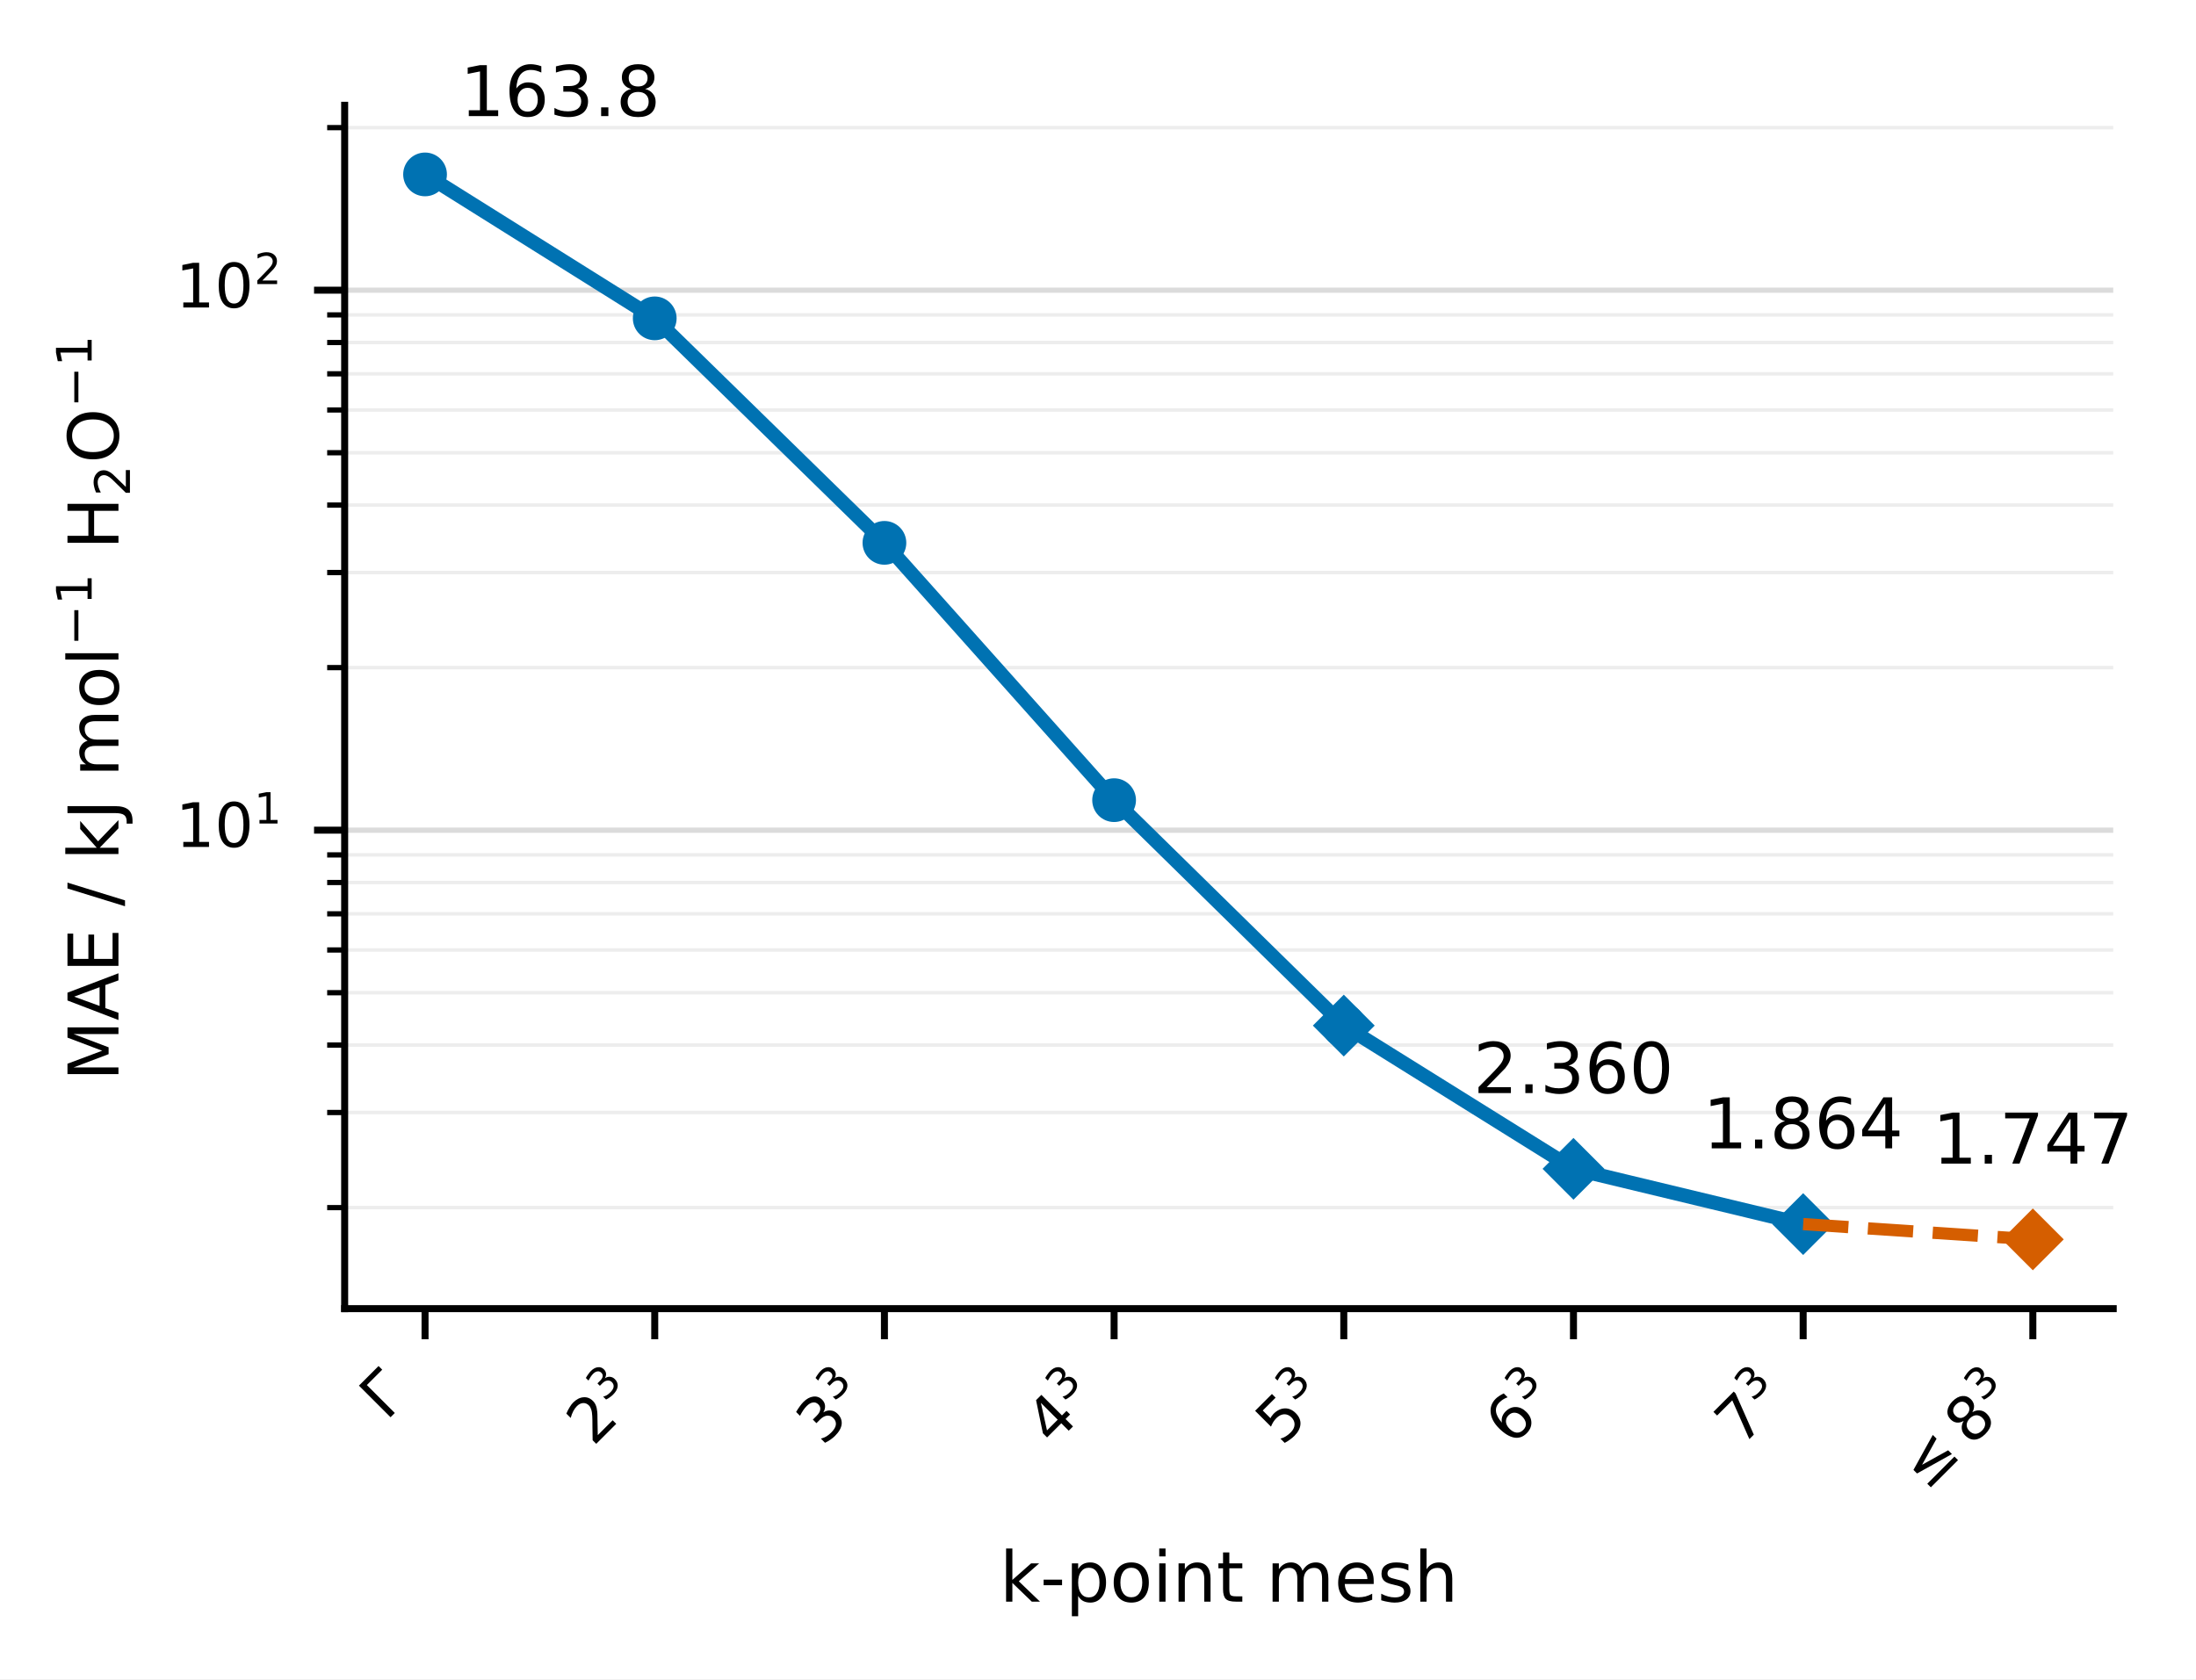
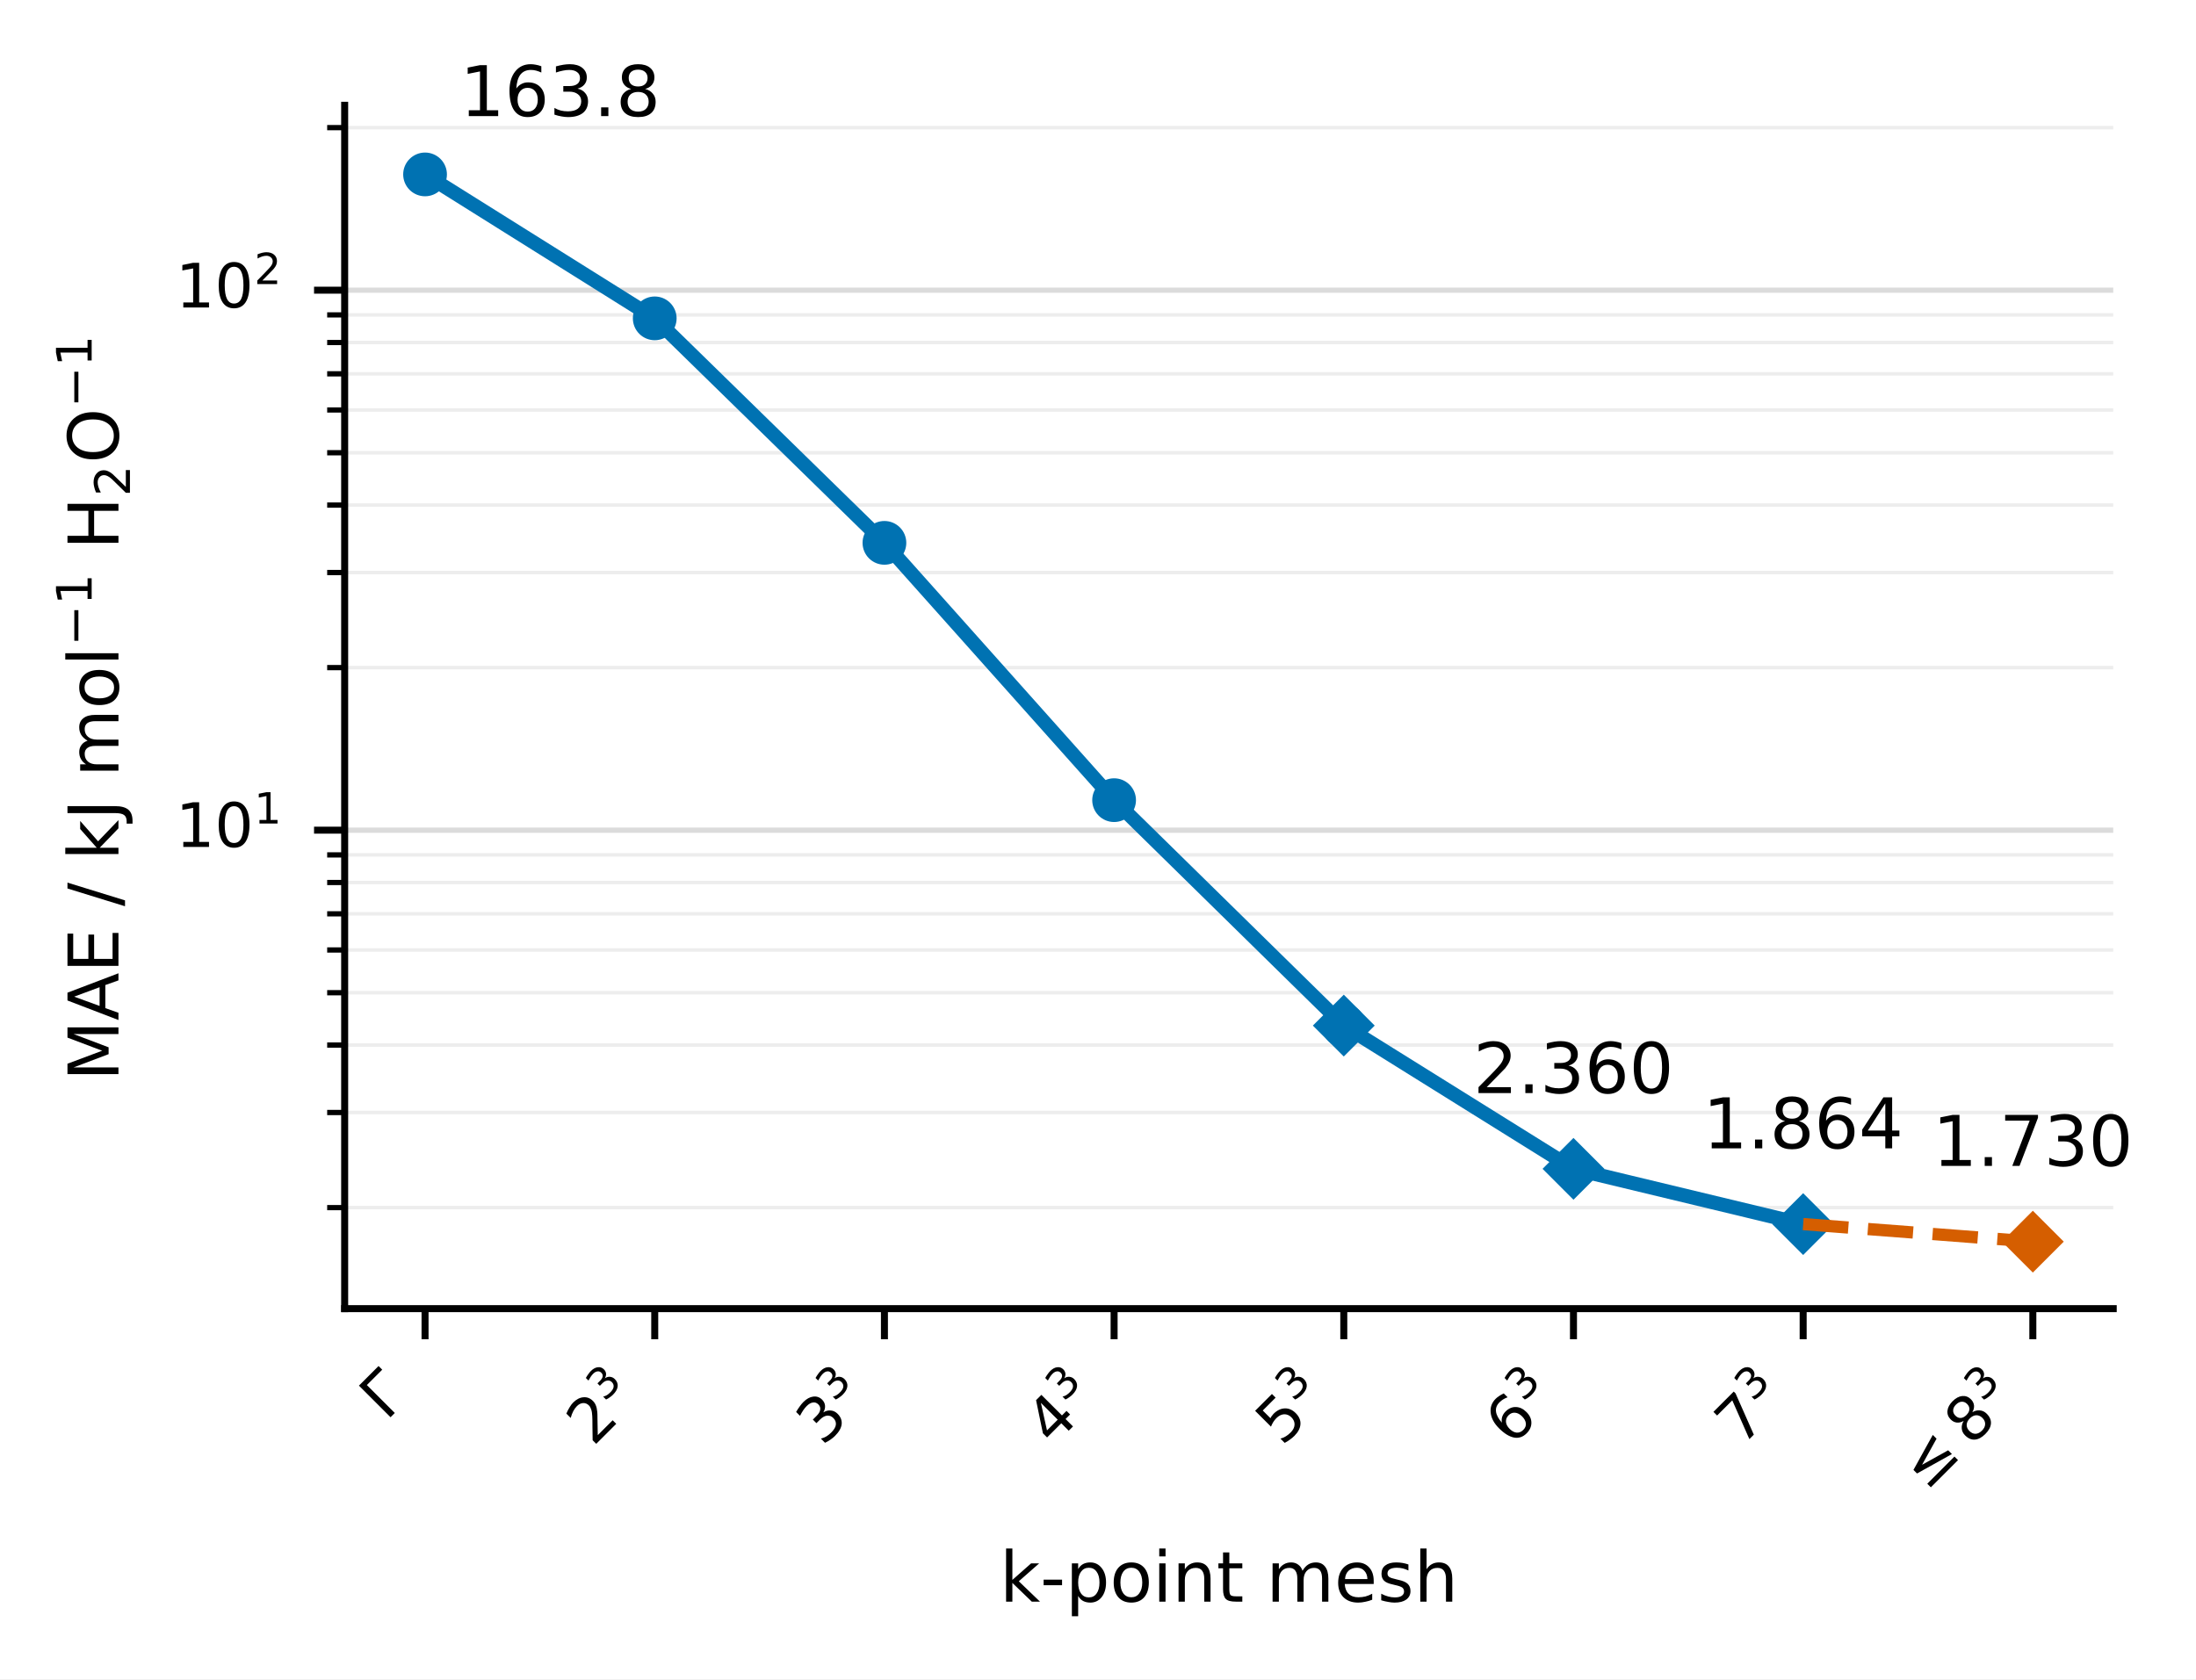
<svg xmlns="http://www.w3.org/2000/svg" xmlns:xlink="http://www.w3.org/1999/xlink" width="251.036pt" height="191.995pt" viewBox="0 0 251.036 191.995" version="1.1">
  <defs>
    <style type="text/css">*{stroke-linejoin: round; stroke-linecap: butt}</style>
  </defs>
  <g id="figure_1">
    <g id="patch_1">
      <path d="M 0 191.995 L 251.036 191.995 L 251.036 0 L 0 0 z " style="fill: #ffffff" />
    </g>
    <g id="axes_1">
      <g id="patch_2">
        <path d="M 39.4 149.631 L 241.574 149.631 L 241.574 12.038 L 39.4 12.038 z " style="fill: #ffffff" />
      </g>
      <g id="matplotlib.axis_1">
        <g id="xtick_1">
          <g id="line2d_1">
            <defs>
              <path id="mceeac6fe75" d="M 0 0 L 0 3.5 " style="stroke: #000000; stroke-width: 0.8" />
            </defs>
            <g>
              <use xlink:href="#mceeac6fe75" x="48.59" y="149.631" style="stroke: #000000; stroke-width: 0.8" />
            </g>
          </g>
          <g id="text_1">
            <g transform="translate(44.78849 163.1634) rotate(-45)">
              <text>
                <tspan x="0" y="-0.891" style="font-size: 7px; font-family: 'DejaVu Sans'">Γ</tspan>
              </text>
            </g>
          </g>
        </g>
        <g id="xtick_2">
          <g id="line2d_2">
            <g>
              <use xlink:href="#mceeac6fe75" x="74.846" y="149.631" style="stroke: #000000; stroke-width: 0.8" />
            </g>
          </g>
          <g id="text_2">
            <g transform="translate(68.27302 165.9353) rotate(-45)">
              <text>
                <tspan x="0" y="-0.678" style="font-size: 7px; font-family: 'DejaVu Sans'">2</tspan>
                <tspan x="4.521" y="-3.358" style="font-size: 4.9px; font-family: 'DejaVu Sans'">3</tspan>
              </text>
            </g>
          </g>
        </g>
        <g id="xtick_3">
          <g id="line2d_3">
            <g>
              <use xlink:href="#mceeac6fe75" x="101.103" y="149.631" style="stroke: #000000; stroke-width: 0.8" />
            </g>
          </g>
          <g id="text_3">
            <g transform="translate(94.52941 165.9353) rotate(-45)">
              <text>
                <tspan x="0" y="-0.678" style="font-size: 7px; font-family: 'DejaVu Sans'">3</tspan>
                <tspan x="4.521" y="-3.358" style="font-size: 4.9px; font-family: 'DejaVu Sans'">3</tspan>
              </text>
            </g>
          </g>
        </g>
        <g id="xtick_4">
          <g id="line2d_4">
            <g>
              <use xlink:href="#mceeac6fe75" x="127.359" y="149.631" style="stroke: #000000; stroke-width: 0.8" />
            </g>
          </g>
          <g id="text_4">
            <g transform="translate(120.7858 165.9353) rotate(-45)">
              <text>
                <tspan x="0" y="-0.678" style="font-size: 7px; font-family: 'DejaVu Sans'">4</tspan>
                <tspan x="4.521" y="-3.358" style="font-size: 4.9px; font-family: 'DejaVu Sans'">3</tspan>
              </text>
            </g>
          </g>
        </g>
        <g id="xtick_5">
          <g id="line2d_5">
            <g>
              <use xlink:href="#mceeac6fe75" x="153.615" y="149.631" style="stroke: #000000; stroke-width: 0.8" />
            </g>
          </g>
          <g id="text_5">
            <g transform="translate(147.0422 165.9353) rotate(-45)">
              <text>
                <tspan x="0" y="-0.678" style="font-size: 7px; font-family: 'DejaVu Sans'">5</tspan>
                <tspan x="4.521" y="-3.358" style="font-size: 4.9px; font-family: 'DejaVu Sans'">3</tspan>
              </text>
            </g>
          </g>
        </g>
        <g id="xtick_6">
          <g id="line2d_6">
            <g>
              <use xlink:href="#mceeac6fe75" x="179.872" y="149.631" style="stroke: #000000; stroke-width: 0.8" />
            </g>
          </g>
          <g id="text_6">
            <g transform="translate(173.2986 165.9353) rotate(-45)">
              <text>
                <tspan x="0" y="-0.678" style="font-size: 7px; font-family: 'DejaVu Sans'">6</tspan>
                <tspan x="4.521" y="-3.358" style="font-size: 4.9px; font-family: 'DejaVu Sans'">3</tspan>
              </text>
            </g>
          </g>
        </g>
        <g id="xtick_7">
          <g id="line2d_7">
            <g>
              <use xlink:href="#mceeac6fe75" x="206.128" y="149.631" style="stroke: #000000; stroke-width: 0.8" />
            </g>
          </g>
          <g id="text_7">
            <g transform="translate(199.555 165.9353) rotate(-45)">
              <text>
                <tspan x="0" y="-0.678" style="font-size: 7px; font-family: 'DejaVu Sans'">7</tspan>
                <tspan x="4.521" y="-3.358" style="font-size: 4.9px; font-family: 'DejaVu Sans'">3</tspan>
              </text>
            </g>
          </g>
        </g>
        <g id="xtick_8">
          <g id="line2d_8">
            <g>
              <use xlink:href="#mceeac6fe75" x="232.384" y="149.631" style="stroke: #000000; stroke-width: 0.8" />
            </g>
          </g>
          <g id="text_8">
            <g transform="translate(219.7232 172.0235) rotate(-45)">
              <text>
                <tspan x="1.364" y="-0.678" style="font-size: 7px; font-family: 'DejaVu Sans'">≤</tspan>
                <tspan x="8.593" y="-0.678" style="font-size: 7px; font-family: 'DejaVu Sans'">8</tspan>
                <tspan x="13.113" y="-3.358" style="font-size: 4.9px; font-family: 'DejaVu Sans'">3</tspan>
              </text>
            </g>
          </g>
        </g>
        <g id="text_9">
          <text style="font-size: 8px; font-family: 'DejaVu Sans', 'Bitstream Vera Sans', 'Computer Modern Sans Serif', 'Lucida Grande', 'Verdana', 'Geneva', 'Lucid', 'Arial', 'Helvetica', 'Avant Garde', sans-serif; text-anchor: middle" x="140.487" y="183.132" transform="rotate(-0 140.4871 183.1316)">k-point mesh</text>
        </g>
      </g>
      <g id="matplotlib.axis_2">
        <g id="ytick_1">
          <g id="line2d_9">
            <path d="M 39.4 94.923 L 241.574 94.923 " clip-path="url(#pbcd4532061)" style="fill: none; stroke: #dbdbdb; stroke-width: 0.6; stroke-linecap: round" />
          </g>
          <g id="line2d_10">
            <defs>
              <path id="m88b28bdc24" d="M 0 0 L -3.5 0 " style="stroke: #000000; stroke-width: 0.8" />
            </defs>
            <g>
              <use xlink:href="#m88b28bdc24" x="39.4" y="94.923" style="stroke: #000000; stroke-width: 0.8" />
            </g>
          </g>
          <g id="text_10">
            <g transform="translate(20.08 97.58253)">
              <text>
                <tspan x="0" y="-0.744" style="font-size: 7px; font-family: 'DejaVu Sans'">1</tspan>
                <tspan x="4.454" y="-0.744" style="font-size: 7px; font-family: 'DejaVu Sans'">0</tspan>
                <tspan x="8.974" y="-3.423" style="font-size: 4.9px; font-family: 'DejaVu Sans'">1</tspan>
              </text>
            </g>
          </g>
        </g>
        <g id="ytick_2">
          <g id="line2d_11">
            <path d="M 39.4 33.18 L 241.574 33.18 " clip-path="url(#pbcd4532061)" style="fill: none; stroke: #dbdbdb; stroke-width: 0.6; stroke-linecap: round" />
          </g>
          <g id="line2d_12">
            <g>
              <use xlink:href="#m88b28bdc24" x="39.4" y="33.18" style="stroke: #000000; stroke-width: 0.8" />
            </g>
          </g>
          <g id="text_11">
            <g transform="translate(20.08 35.8399)">
              <text>
                <tspan x="0" y="-0.678" style="font-size: 7px; font-family: 'DejaVu Sans'">1</tspan>
                <tspan x="4.454" y="-0.678" style="font-size: 7px; font-family: 'DejaVu Sans'">0</tspan>
                <tspan x="8.974" y="-3.358" style="font-size: 4.9px; font-family: 'DejaVu Sans'">2</tspan>
              </text>
            </g>
          </g>
        </g>
        <g id="ytick_3">
          <g id="line2d_13">
            <path d="M 39.4 138.079 L 241.574 138.079 " clip-path="url(#pbcd4532061)" style="fill: none; stroke: #ededed; stroke-width: 0.4; stroke-linecap: round" />
          </g>
          <g id="line2d_14">
            <defs>
              <path id="m77d48a784e" d="M 0 0 L -2 0 " style="stroke: #000000; stroke-width: 0.6" />
            </defs>
            <g>
              <use xlink:href="#m77d48a784e" x="39.4" y="138.079" style="stroke: #000000; stroke-width: 0.6" />
            </g>
          </g>
        </g>
        <g id="ytick_4">
          <g id="line2d_15">
            <path d="M 39.4 127.207 L 241.574 127.207 " clip-path="url(#pbcd4532061)" style="fill: none; stroke: #ededed; stroke-width: 0.4; stroke-linecap: round" />
          </g>
          <g id="line2d_16">
            <g>
              <use xlink:href="#m77d48a784e" x="39.4" y="127.207" style="stroke: #000000; stroke-width: 0.6" />
            </g>
          </g>
        </g>
        <g id="ytick_5">
          <g id="line2d_17">
            <path d="M 39.4 119.493 L 241.574 119.493 " clip-path="url(#pbcd4532061)" style="fill: none; stroke: #ededed; stroke-width: 0.4; stroke-linecap: round" />
          </g>
          <g id="line2d_18">
            <g>
              <use xlink:href="#m77d48a784e" x="39.4" y="119.493" style="stroke: #000000; stroke-width: 0.6" />
            </g>
          </g>
        </g>
        <g id="ytick_6">
          <g id="line2d_19">
            <path d="M 39.4 113.509 L 241.574 113.509 " clip-path="url(#pbcd4532061)" style="fill: none; stroke: #ededed; stroke-width: 0.4; stroke-linecap: round" />
          </g>
          <g id="line2d_20">
            <g>
              <use xlink:href="#m77d48a784e" x="39.4" y="113.509" style="stroke: #000000; stroke-width: 0.6" />
            </g>
          </g>
        </g>
        <g id="ytick_7">
          <g id="line2d_21">
            <path d="M 39.4 108.621 L 241.574 108.621 " clip-path="url(#pbcd4532061)" style="fill: none; stroke: #ededed; stroke-width: 0.4; stroke-linecap: round" />
          </g>
          <g id="line2d_22">
            <g>
              <use xlink:href="#m77d48a784e" x="39.4" y="108.621" style="stroke: #000000; stroke-width: 0.6" />
            </g>
          </g>
        </g>
        <g id="ytick_8">
          <g id="line2d_23">
            <path d="M 39.4 104.487 L 241.574 104.487 " clip-path="url(#pbcd4532061)" style="fill: none; stroke: #ededed; stroke-width: 0.4; stroke-linecap: round" />
          </g>
          <g id="line2d_24">
            <g>
              <use xlink:href="#m77d48a784e" x="39.4" y="104.487" style="stroke: #000000; stroke-width: 0.6" />
            </g>
          </g>
        </g>
        <g id="ytick_9">
          <g id="line2d_25">
            <path d="M 39.4 100.907 L 241.574 100.907 " clip-path="url(#pbcd4532061)" style="fill: none; stroke: #ededed; stroke-width: 0.4; stroke-linecap: round" />
          </g>
          <g id="line2d_26">
            <g>
              <use xlink:href="#m77d48a784e" x="39.4" y="100.907" style="stroke: #000000; stroke-width: 0.6" />
            </g>
          </g>
        </g>
        <g id="ytick_10">
          <g id="line2d_27">
            <path d="M 39.4 97.748 L 241.574 97.748 " clip-path="url(#pbcd4532061)" style="fill: none; stroke: #ededed; stroke-width: 0.4; stroke-linecap: round" />
          </g>
          <g id="line2d_28">
            <g>
              <use xlink:href="#m77d48a784e" x="39.4" y="97.748" style="stroke: #000000; stroke-width: 0.6" />
            </g>
          </g>
        </g>
        <g id="ytick_11">
          <g id="line2d_29">
            <path d="M 39.4 76.337 L 241.574 76.337 " clip-path="url(#pbcd4532061)" style="fill: none; stroke: #ededed; stroke-width: 0.4; stroke-linecap: round" />
          </g>
          <g id="line2d_30">
            <g>
              <use xlink:href="#m77d48a784e" x="39.4" y="76.337" style="stroke: #000000; stroke-width: 0.6" />
            </g>
          </g>
        </g>
        <g id="ytick_12">
          <g id="line2d_31">
            <path d="M 39.4 65.464 L 241.574 65.464 " clip-path="url(#pbcd4532061)" style="fill: none; stroke: #ededed; stroke-width: 0.4; stroke-linecap: round" />
          </g>
          <g id="line2d_32">
            <g>
              <use xlink:href="#m77d48a784e" x="39.4" y="65.464" style="stroke: #000000; stroke-width: 0.6" />
            </g>
          </g>
        </g>
        <g id="ytick_13">
          <g id="line2d_33">
            <path d="M 39.4 57.75 L 241.574 57.75 " clip-path="url(#pbcd4532061)" style="fill: none; stroke: #ededed; stroke-width: 0.4; stroke-linecap: round" />
          </g>
          <g id="line2d_34">
            <g>
              <use xlink:href="#m77d48a784e" x="39.4" y="57.75" style="stroke: #000000; stroke-width: 0.6" />
            </g>
          </g>
        </g>
        <g id="ytick_14">
          <g id="line2d_35">
            <path d="M 39.4 51.767 L 241.574 51.767 " clip-path="url(#pbcd4532061)" style="fill: none; stroke: #ededed; stroke-width: 0.4; stroke-linecap: round" />
          </g>
          <g id="line2d_36">
            <g>
              <use xlink:href="#m77d48a784e" x="39.4" y="51.767" style="stroke: #000000; stroke-width: 0.6" />
            </g>
          </g>
        </g>
        <g id="ytick_15">
          <g id="line2d_37">
            <path d="M 39.4 46.878 L 241.574 46.878 " clip-path="url(#pbcd4532061)" style="fill: none; stroke: #ededed; stroke-width: 0.4; stroke-linecap: round" />
          </g>
          <g id="line2d_38">
            <g>
              <use xlink:href="#m77d48a784e" x="39.4" y="46.878" style="stroke: #000000; stroke-width: 0.6" />
            </g>
          </g>
        </g>
        <g id="ytick_16">
          <g id="line2d_39">
            <path d="M 39.4 42.745 L 241.574 42.745 " clip-path="url(#pbcd4532061)" style="fill: none; stroke: #ededed; stroke-width: 0.4; stroke-linecap: round" />
          </g>
          <g id="line2d_40">
            <g>
              <use xlink:href="#m77d48a784e" x="39.4" y="42.745" style="stroke: #000000; stroke-width: 0.6" />
            </g>
          </g>
        </g>
        <g id="ytick_17">
          <g id="line2d_41">
            <path d="M 39.4 39.164 L 241.574 39.164 " clip-path="url(#pbcd4532061)" style="fill: none; stroke: #ededed; stroke-width: 0.4; stroke-linecap: round" />
          </g>
          <g id="line2d_42">
            <g>
              <use xlink:href="#m77d48a784e" x="39.4" y="39.164" style="stroke: #000000; stroke-width: 0.6" />
            </g>
          </g>
        </g>
        <g id="ytick_18">
          <g id="line2d_43">
            <path d="M 39.4 36.006 L 241.574 36.006 " clip-path="url(#pbcd4532061)" style="fill: none; stroke: #ededed; stroke-width: 0.4; stroke-linecap: round" />
          </g>
          <g id="line2d_44">
            <g>
              <use xlink:href="#m77d48a784e" x="39.4" y="36.006" style="stroke: #000000; stroke-width: 0.6" />
            </g>
          </g>
        </g>
        <g id="ytick_19">
          <g id="line2d_45">
            <path d="M 39.4 14.594 L 241.574 14.594 " clip-path="url(#pbcd4532061)" style="fill: none; stroke: #ededed; stroke-width: 0.4; stroke-linecap: round" />
          </g>
          <g id="line2d_46">
            <g>
              <use xlink:href="#m77d48a784e" x="39.4" y="14.594" style="stroke: #000000; stroke-width: 0.6" />
            </g>
          </g>
        </g>
        <g id="text_12">
          <g transform="translate(14.4 123.5945) rotate(-90)">
            <text>
              <tspan x="0" y="-0.858" style="font-size: 8px; font-family: 'DejaVu Sans'">M</tspan>
              <tspan x="6.902" y="-0.858" style="font-size: 8px; font-family: 'DejaVu Sans'">A</tspan>
              <tspan x="12.375" y="-0.858" style="font-size: 8px; font-family: 'DejaVu Sans'">E</tspan>
              <tspan x="17.43" y="-0.858" style="font-size: 8px; font-family: 'DejaVu Sans'"> </tspan>
              <tspan x="19.973" y="-0.858" style="font-size: 8px; font-family: 'DejaVu Sans'">/</tspan>
              <tspan x="22.668" y="-0.858" style="font-size: 8px; font-family: 'DejaVu Sans'"> </tspan>
              <tspan x="25.211" y="-0.858" style="font-size: 8px; font-family: 'DejaVu Sans'">k</tspan>
              <tspan x="29.844" y="-0.858" style="font-size: 8px; font-family: 'DejaVu Sans'">J</tspan>
              <tspan x="32.203" y="-0.858" style="font-size: 8px; font-family: 'DejaVu Sans'"> </tspan>
              <tspan x="34.746" y="-0.858" style="font-size: 8px; font-family: 'DejaVu Sans'">m</tspan>
              <tspan x="42.539" y="-0.858" style="font-size: 8px; font-family: 'DejaVu Sans'">o</tspan>
              <tspan x="47.434" y="-0.858" style="font-size: 8px; font-family: 'DejaVu Sans'">l</tspan>
              <tspan x="58.207" y="-0.858" style="font-size: 8px; font-family: 'DejaVu Sans'"> </tspan>
              <tspan x="60.75" y="-0.858" style="font-size: 8px; font-family: 'DejaVu Sans'">H</tspan>
              <tspan x="70.623" y="-0.858" style="font-size: 8px; font-family: 'DejaVu Sans'">O</tspan>
              <tspan x="49.733" y="-3.92" style="font-size: 5.6px; font-family: 'DejaVu Sans'">−</tspan>
              <tspan x="54.425" y="-3.92" style="font-size: 5.6px; font-family: 'DejaVu Sans'">1</tspan>
              <tspan x="66.842" y="0.455" style="font-size: 5.6px; font-family: 'DejaVu Sans'">2</tspan>
              <tspan x="76.997" y="-3.92" style="font-size: 5.6px; font-family: 'DejaVu Sans'">−</tspan>
              <tspan x="81.689" y="-3.92" style="font-size: 5.6px; font-family: 'DejaVu Sans'">1</tspan>
            </text>
          </g>
        </g>
      </g>
      <g id="line2d_47">
        <path d="M 48.59 19.942 L 74.846 36.401 L 101.103 62.07 L 127.359 91.491 L 153.615 117.266 " clip-path="url(#pbcd4532061)" style="fill: none; stroke: #0072b2; stroke-width: 1.6; stroke-linecap: round" />
        <defs>
          <path id="m1cb18a096b" d="M 0 2 C 0.53 2 1.039 1.789 1.414 1.414 C 1.789 1.039 2 0.53 2 0 C 2 -0.53 1.789 -1.039 1.414 -1.414 C 1.039 -1.789 0.53 -2 0 -2 C -0.53 -2 -1.039 -1.789 -1.414 -1.414 C -1.789 -1.039 -2 -0.53 -2 0 C -2 0.53 -1.789 1.039 -1.414 1.414 C -1.039 1.789 -0.53 2 0 2 z " style="stroke: #0072b2" />
        </defs>
        <g clip-path="url(#pbcd4532061)">
          <use xlink:href="#m1cb18a096b" x="48.59" y="19.942" style="fill: #0072b2; stroke: #0072b2" />
          <use xlink:href="#m1cb18a096b" x="74.846" y="36.401" style="fill: #0072b2; stroke: #0072b2" />
          <use xlink:href="#m1cb18a096b" x="101.103" y="62.07" style="fill: #0072b2; stroke: #0072b2" />
          <use xlink:href="#m1cb18a096b" x="127.359" y="91.491" style="fill: #0072b2; stroke: #0072b2" />
          <use xlink:href="#m1cb18a096b" x="153.615" y="117.266" style="fill: #0072b2; stroke: #0072b2" />
        </g>
      </g>
      <g id="line2d_48">
        <path d="M 153.615 117.266 L 179.872 133.646 L 206.128 139.963 " clip-path="url(#pbcd4532061)" style="fill: none; stroke: #0072b2; stroke-width: 1.6; stroke-linecap: round" />
        <defs>
          <path id="m70b31be855" d="M -0 2.828 L 2.828 0 L 0 -2.828 L -2.828 -0 z " style="stroke: #0072b2; stroke-linejoin: miter" />
        </defs>
        <g clip-path="url(#pbcd4532061)">
          <use xlink:href="#m70b31be855" x="153.615" y="117.266" style="fill: #0072b2; stroke: #0072b2; stroke-linejoin: miter" />
          <use xlink:href="#m70b31be855" x="179.872" y="133.646" style="fill: #0072b2; stroke: #0072b2; stroke-linejoin: miter" />
          <use xlink:href="#m70b31be855" x="206.128" y="139.963" style="fill: #0072b2; stroke: #0072b2; stroke-linejoin: miter" />
        </g>
      </g>
      <g id="line2d_49">
-         <path d="M 206.128 139.963 L 232.384 141.712 " clip-path="url(#pbcd4532061)" style="fill: none; stroke-dasharray: 5.18,2.24; stroke-dashoffset: 0; stroke: #d55e00; stroke-width: 1.4" />
+         <path d="M 206.128 139.963 L 232.384 141.971 " clip-path="url(#pbcd4532061)" style="fill: none; stroke-dasharray: 5.18,2.24; stroke-dashoffset: 0; stroke: #d55e00; stroke-width: 1.4" />
        <defs>
          <path id="m61b334f7fd" d="M -0 2.828 L 2.828 0 L 0 -2.828 L -2.828 -0 z " style="stroke: #d55e00; stroke-linejoin: miter" />
        </defs>
        <g clip-path="url(#pbcd4532061)">
-           <use xlink:href="#m61b334f7fd" x="232.384" y="141.712" style="fill: #d55e00; stroke: #d55e00; stroke-linejoin: miter" />
+           <use xlink:href="#m61b334f7fd" x="232.384" y="141.971" style="fill: #d55e00; stroke: #d55e00; stroke-linejoin: miter" />
        </g>
      </g>
      <g id="patch_3">
        <path d="M 39.4 149.631 L 39.4 12.038 " style="fill: none; stroke: #000000; stroke-width: 0.8; stroke-linejoin: miter; stroke-linecap: square" />
      </g>
      <g id="patch_4">
        <path d="M 39.4 149.631 L 241.574 149.631 " style="fill: none; stroke: #000000; stroke-width: 0.8; stroke-linejoin: miter; stroke-linecap: square" />
      </g>
      <g id="text_13">
        <text style="font-size: 8px; font-family: 'DejaVu Sans', 'Bitstream Vera Sans', 'Computer Modern Sans Serif', 'Lucida Grande', 'Verdana', 'Geneva', 'Lucid', 'Arial', 'Helvetica', 'Avant Garde', sans-serif; text-anchor: start" x="52.59" y="13.279" transform="rotate(-0 52.58974 13.27875)">163.8</text>
      </g>
      <g id="text_14">
        <text style="font-size: 8px; font-family: 'DejaVu Sans', 'Bitstream Vera Sans', 'Computer Modern Sans Serif', 'Lucida Grande', 'Verdana', 'Geneva', 'Lucid', 'Arial', 'Helvetica', 'Avant Garde', sans-serif; text-anchor: middle" x="179.872" y="124.982" transform="rotate(-0 179.8717 124.9819)">2.360</text>
      </g>
      <g id="text_15">
        <text style="font-size: 8px; font-family: 'DejaVu Sans', 'Bitstream Vera Sans', 'Computer Modern Sans Serif', 'Lucida Grande', 'Verdana', 'Geneva', 'Lucid', 'Arial', 'Helvetica', 'Avant Garde', sans-serif; text-anchor: middle" x="206.128" y="131.3" transform="rotate(-0 206.1281 131.2995)">1.864</text>
      </g>
      <g id="text_16">
-         <text style="font-size: 8px; font-family: 'DejaVu Sans', 'Bitstream Vera Sans', 'Computer Modern Sans Serif', 'Lucida Grande', 'Verdana', 'Geneva', 'Lucid', 'Arial', 'Helvetica', 'Avant Garde', sans-serif; text-anchor: middle" x="232.384" y="133.048" transform="rotate(-0 232.3845 133.0484)">1.747</text>
+         <text style="font-size: 8px; font-family: 'DejaVu Sans', 'Bitstream Vera Sans', 'Computer Modern Sans Serif', 'Lucida Grande', 'Verdana', 'Geneva', 'Lucid', 'Arial', 'Helvetica', 'Avant Garde', sans-serif; text-anchor: middle" x="232.384" y="133.307" transform="rotate(-0 232.3845 133.3074)">1.730</text>
      </g>
    </g>
  </g>
  <defs>
    <clipPath id="pbcd4532061">
      <rect x="39.4" y="12.038" width="202.174" height="137.592" />
    </clipPath>
  </defs>
</svg>
